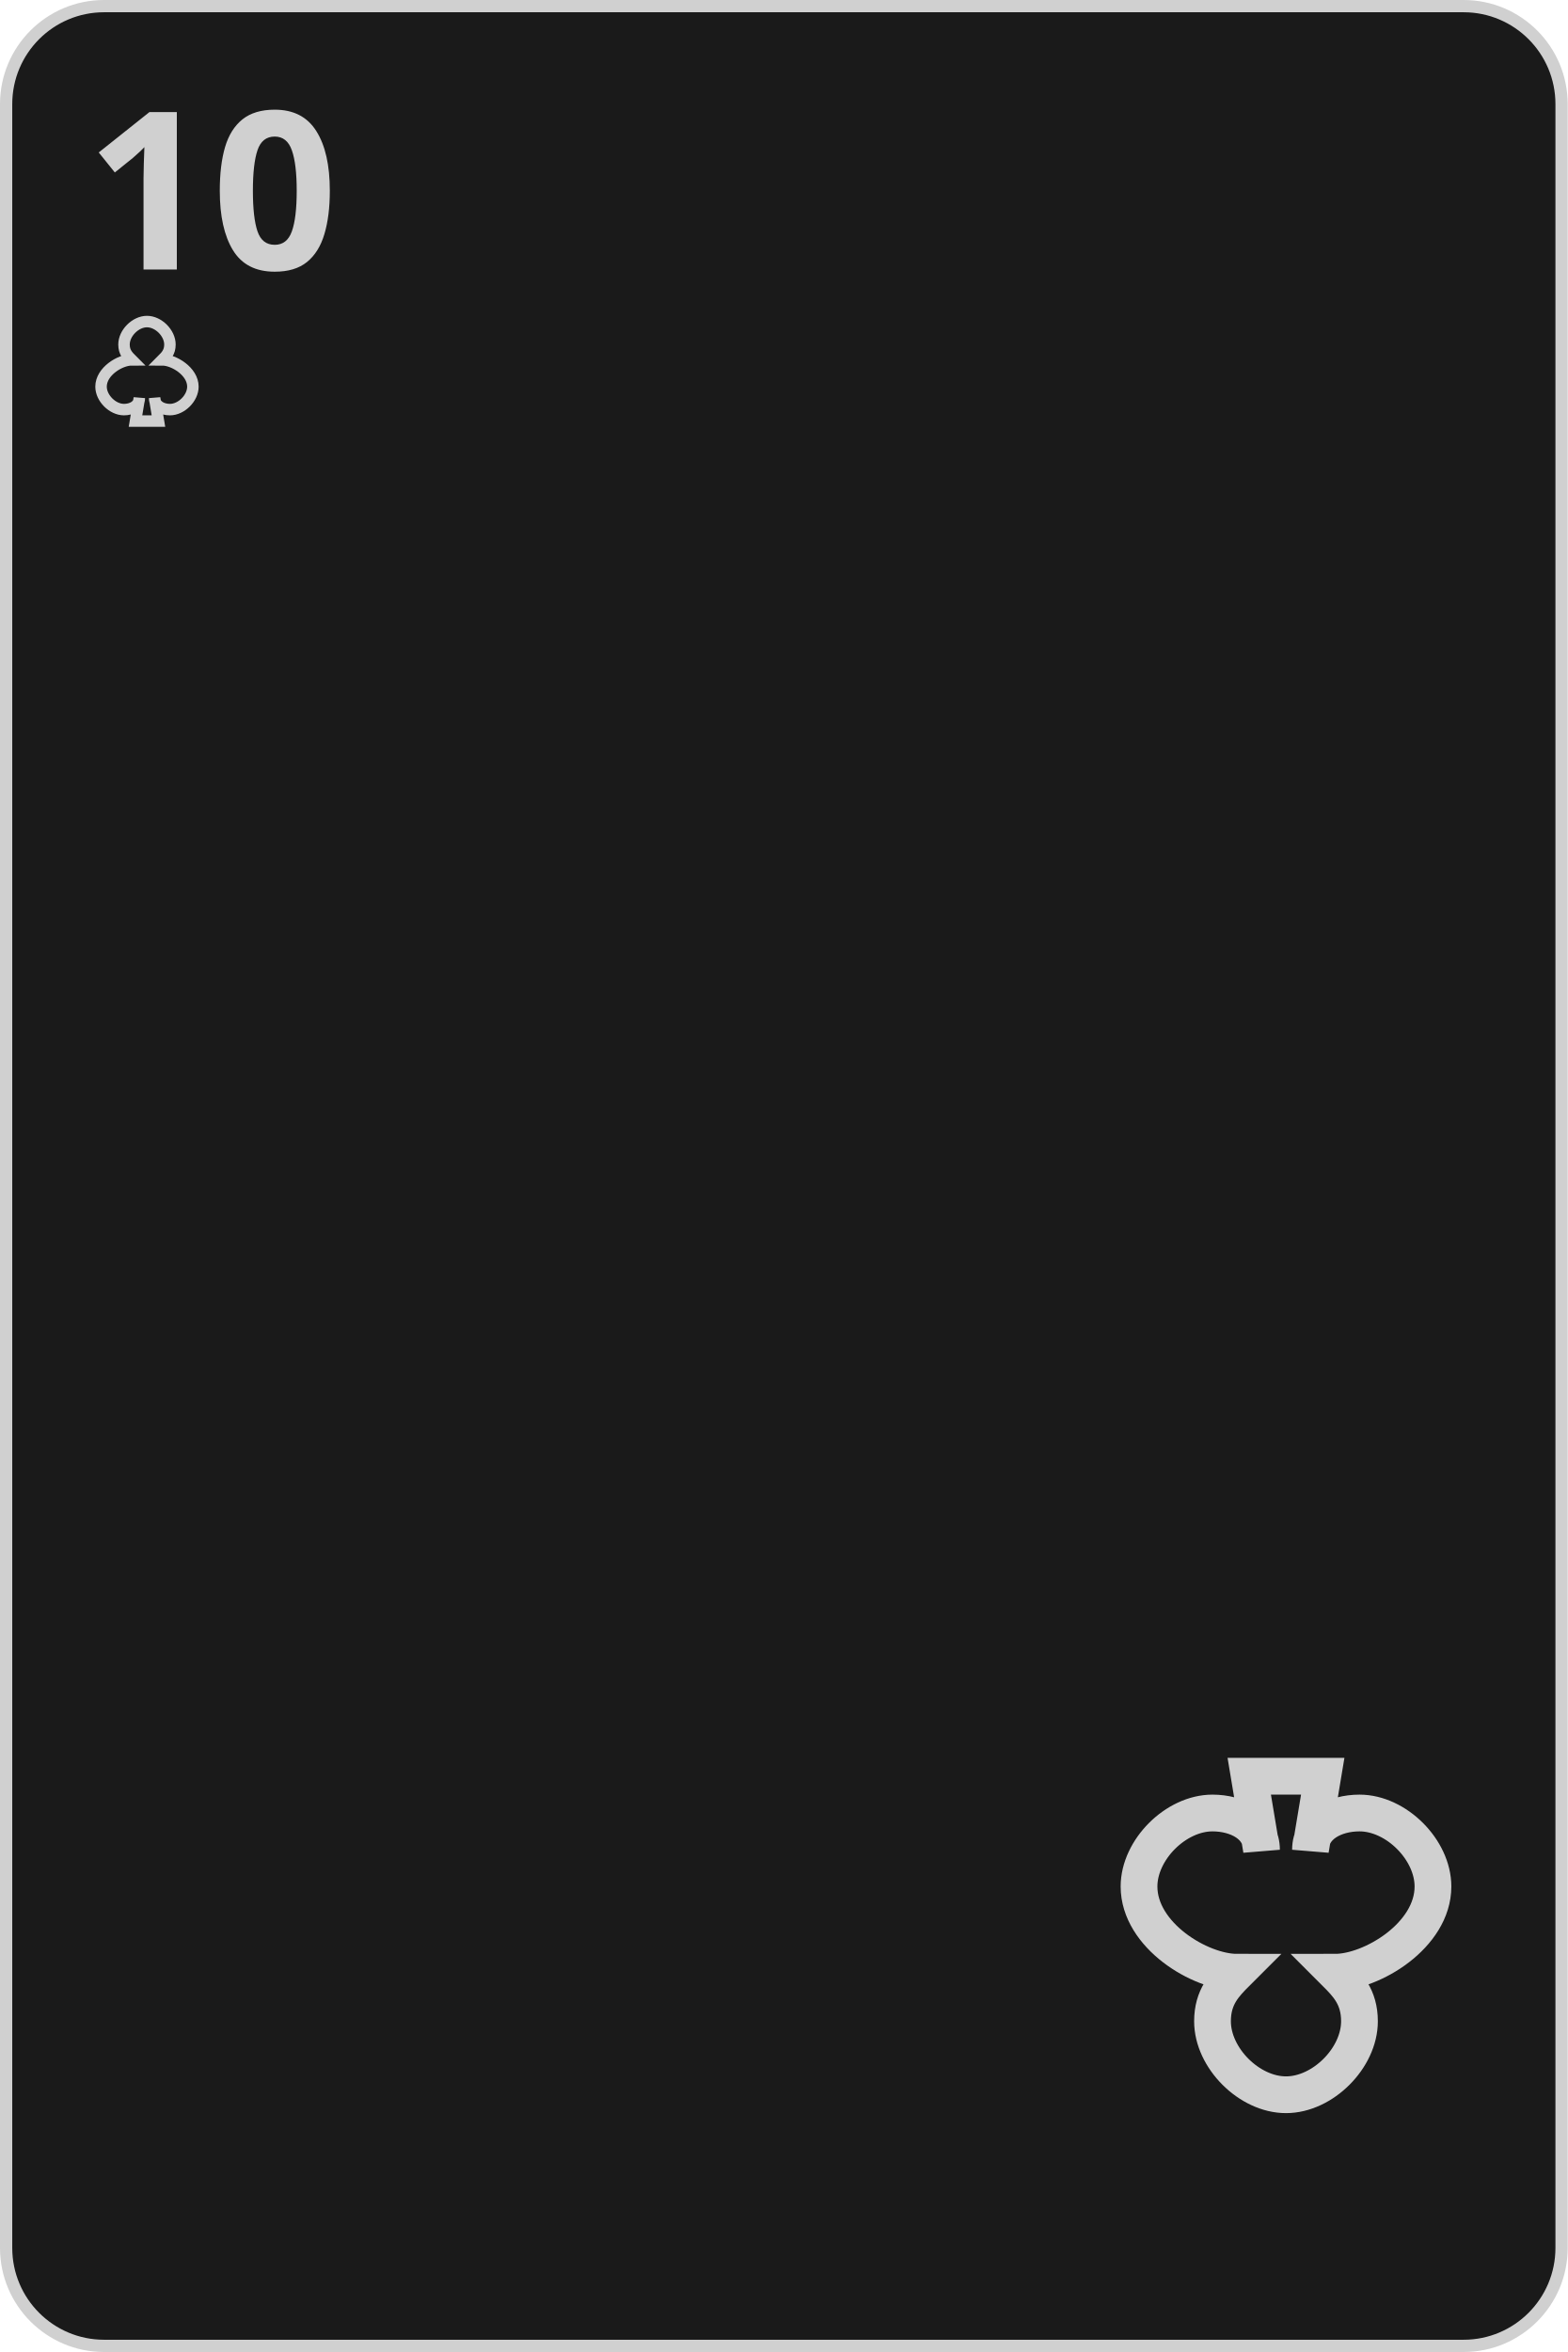
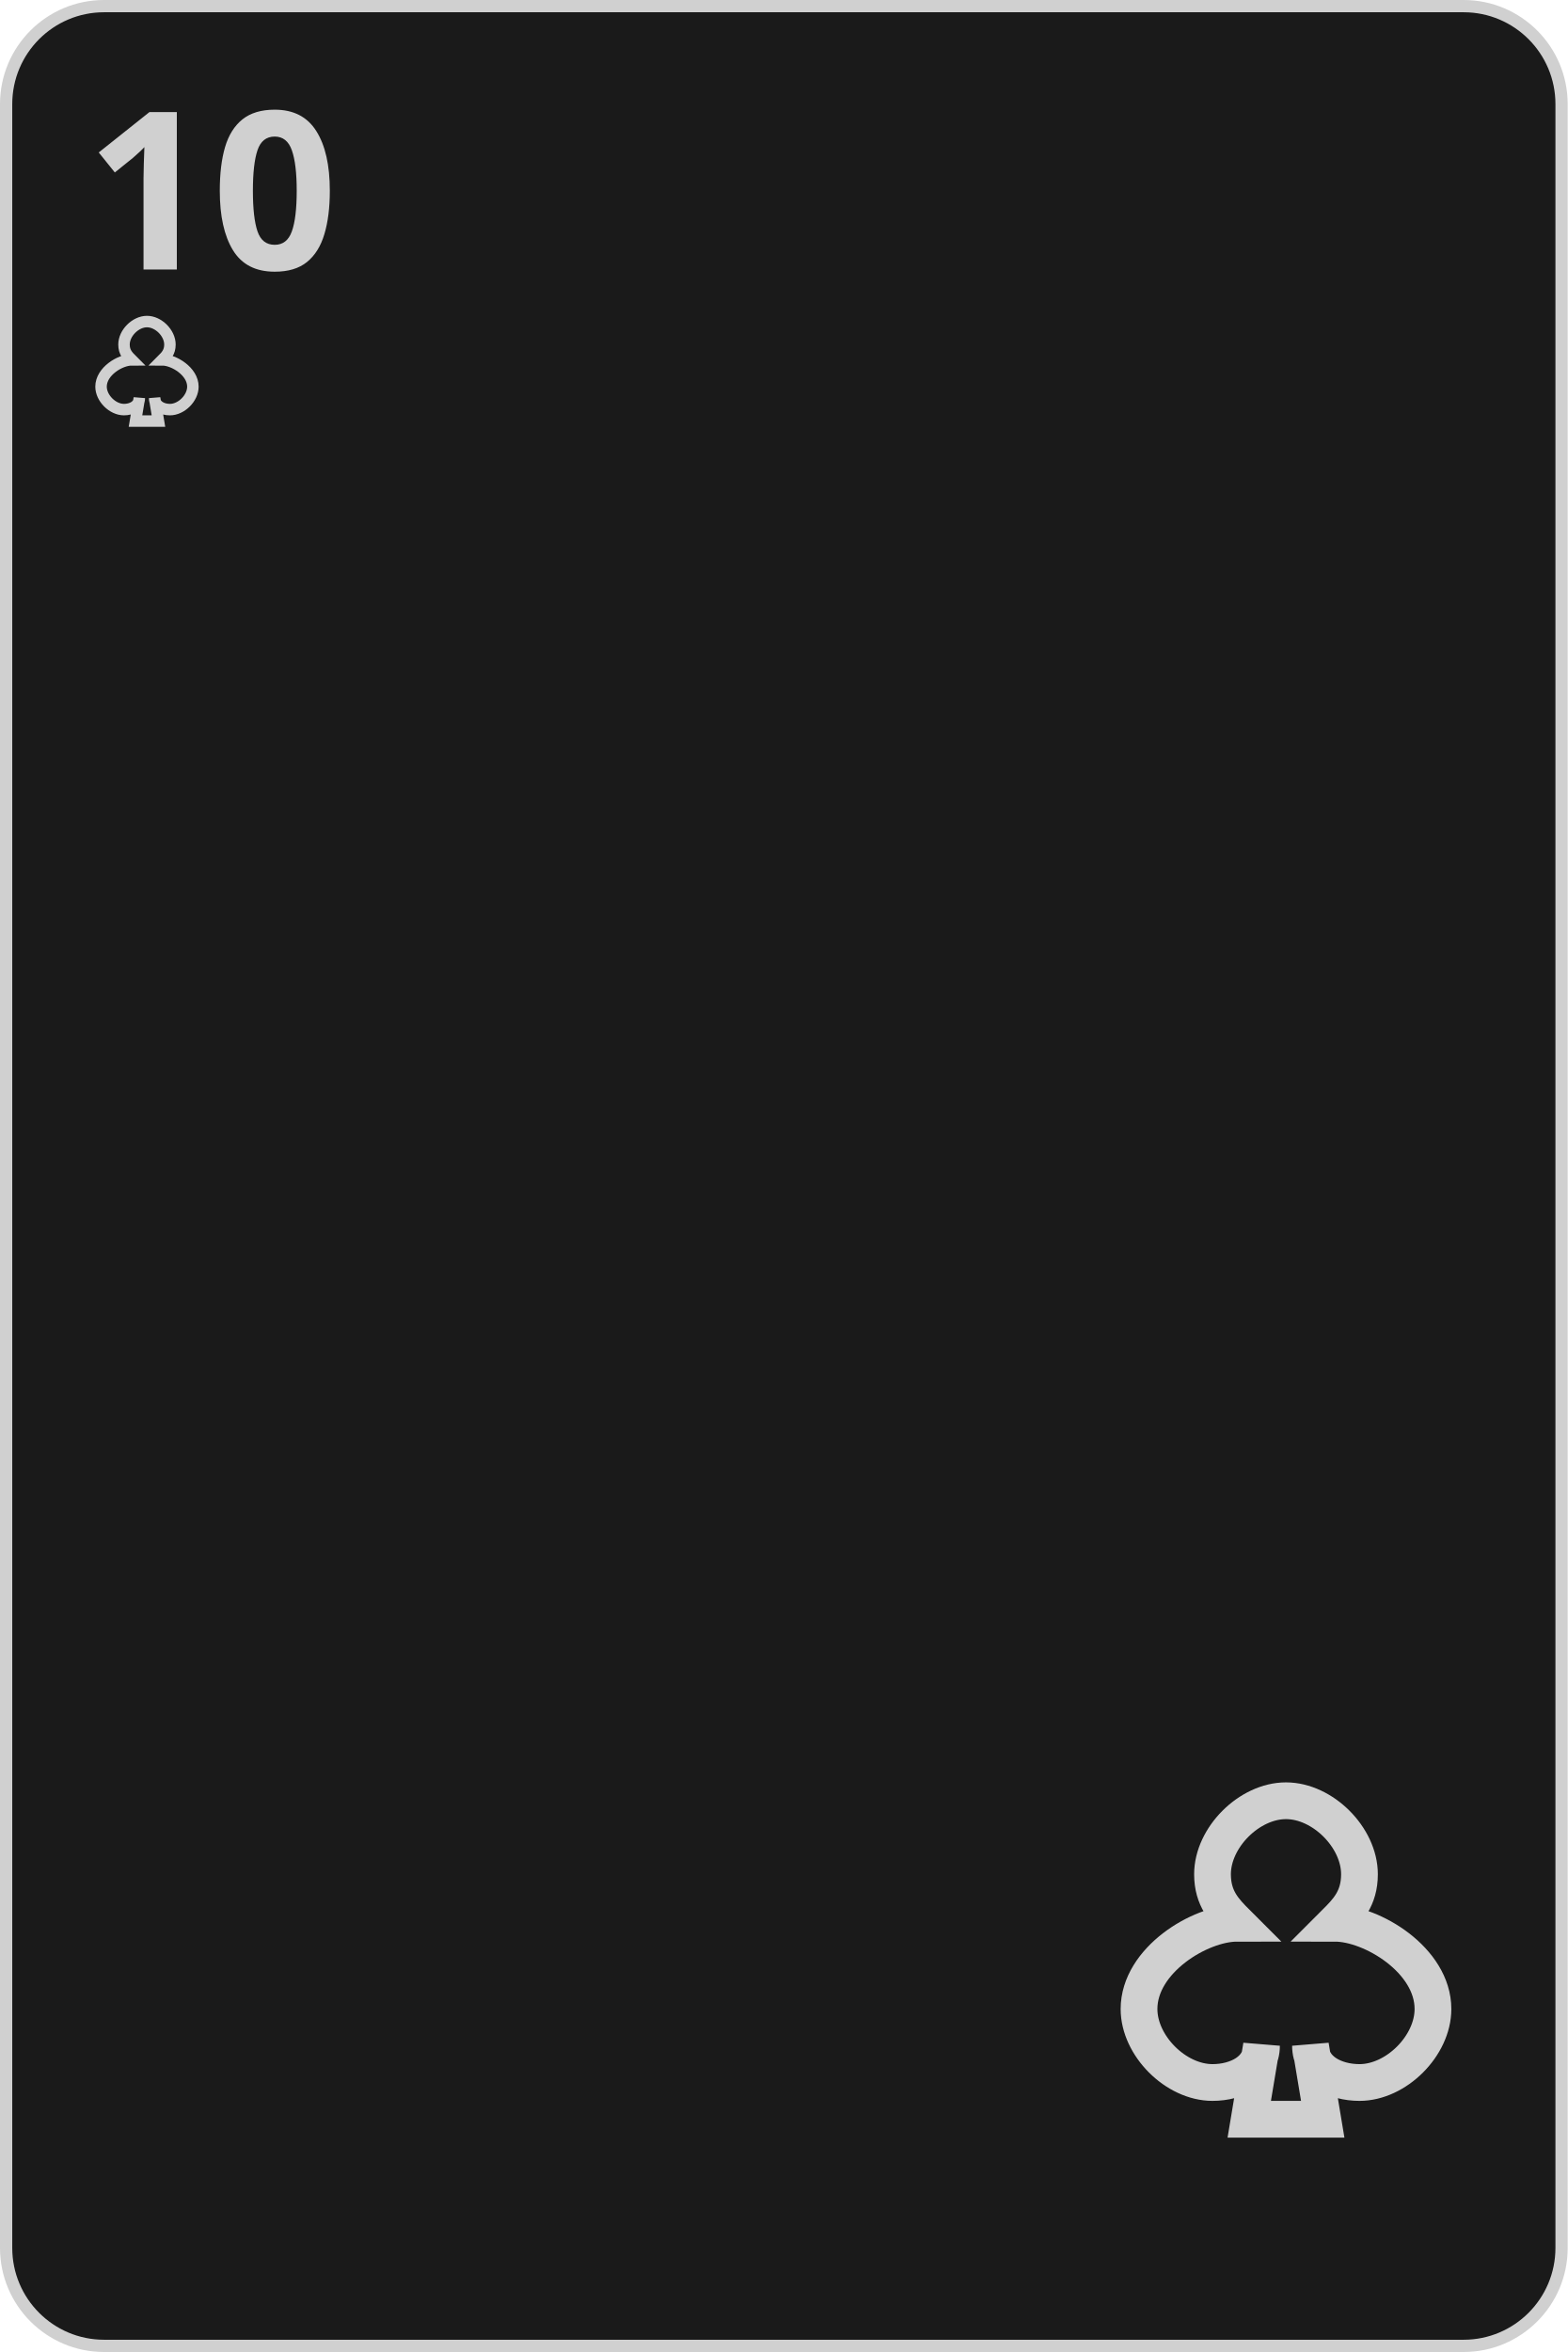
<svg xmlns="http://www.w3.org/2000/svg" width="256" height="384" viewBox="0 0 256 384">
  <rect x="1" y="1" width="254" height="382" rx="16" ry="16" fill="#1a1a1a" stroke="#d0d0d0" stroke-width="2" />
  <text x="14" y="44" font-family="Fira Mono" font-size="36" font-weight="700" fill="#d0d0d0">10</text>
  <g transform="translate(14 50) scale(0.625)">
    <path d="M16,4 C 13,4 10,7 10,10 C 10,12 11,13 12,14 C 9,14 4,17 4,21 C 4,24 7,27 10,27 C 12,27 14,26 14,24 L 13,30 L 19,30 L 18,24 C 18,26 20,27 22,27 C 25,27 28,24 28,21 C 28,17 23,14 20,14 C 21,13 22,12 22,10 C 22,7 19,4 16,4 Z" fill="none" stroke="#d0d0d0" stroke-width="3" />
  </g>
-   <g transform="translate(242 350) rotate(180) scale(2)">
+   <g transform="translate(178 286) scale(2)">
    <path d="M16,4 C 13,4 10,7 10,10 C 10,12 11,13 12,14 C 9,14 4,17 4,21 C 4,24 7,27 10,27 C 12,27 14,26 14,24 L 13,30 L 19,30 L 18,24 C 18,26 20,27 22,27 C 25,27 28,24 28,21 C 28,17 23,14 20,14 C 21,13 22,12 22,10 C 22,7 19,4 16,4 Z" fill="none" stroke="#d0d0d0" stroke-width="3" />
  </g>
</svg>
